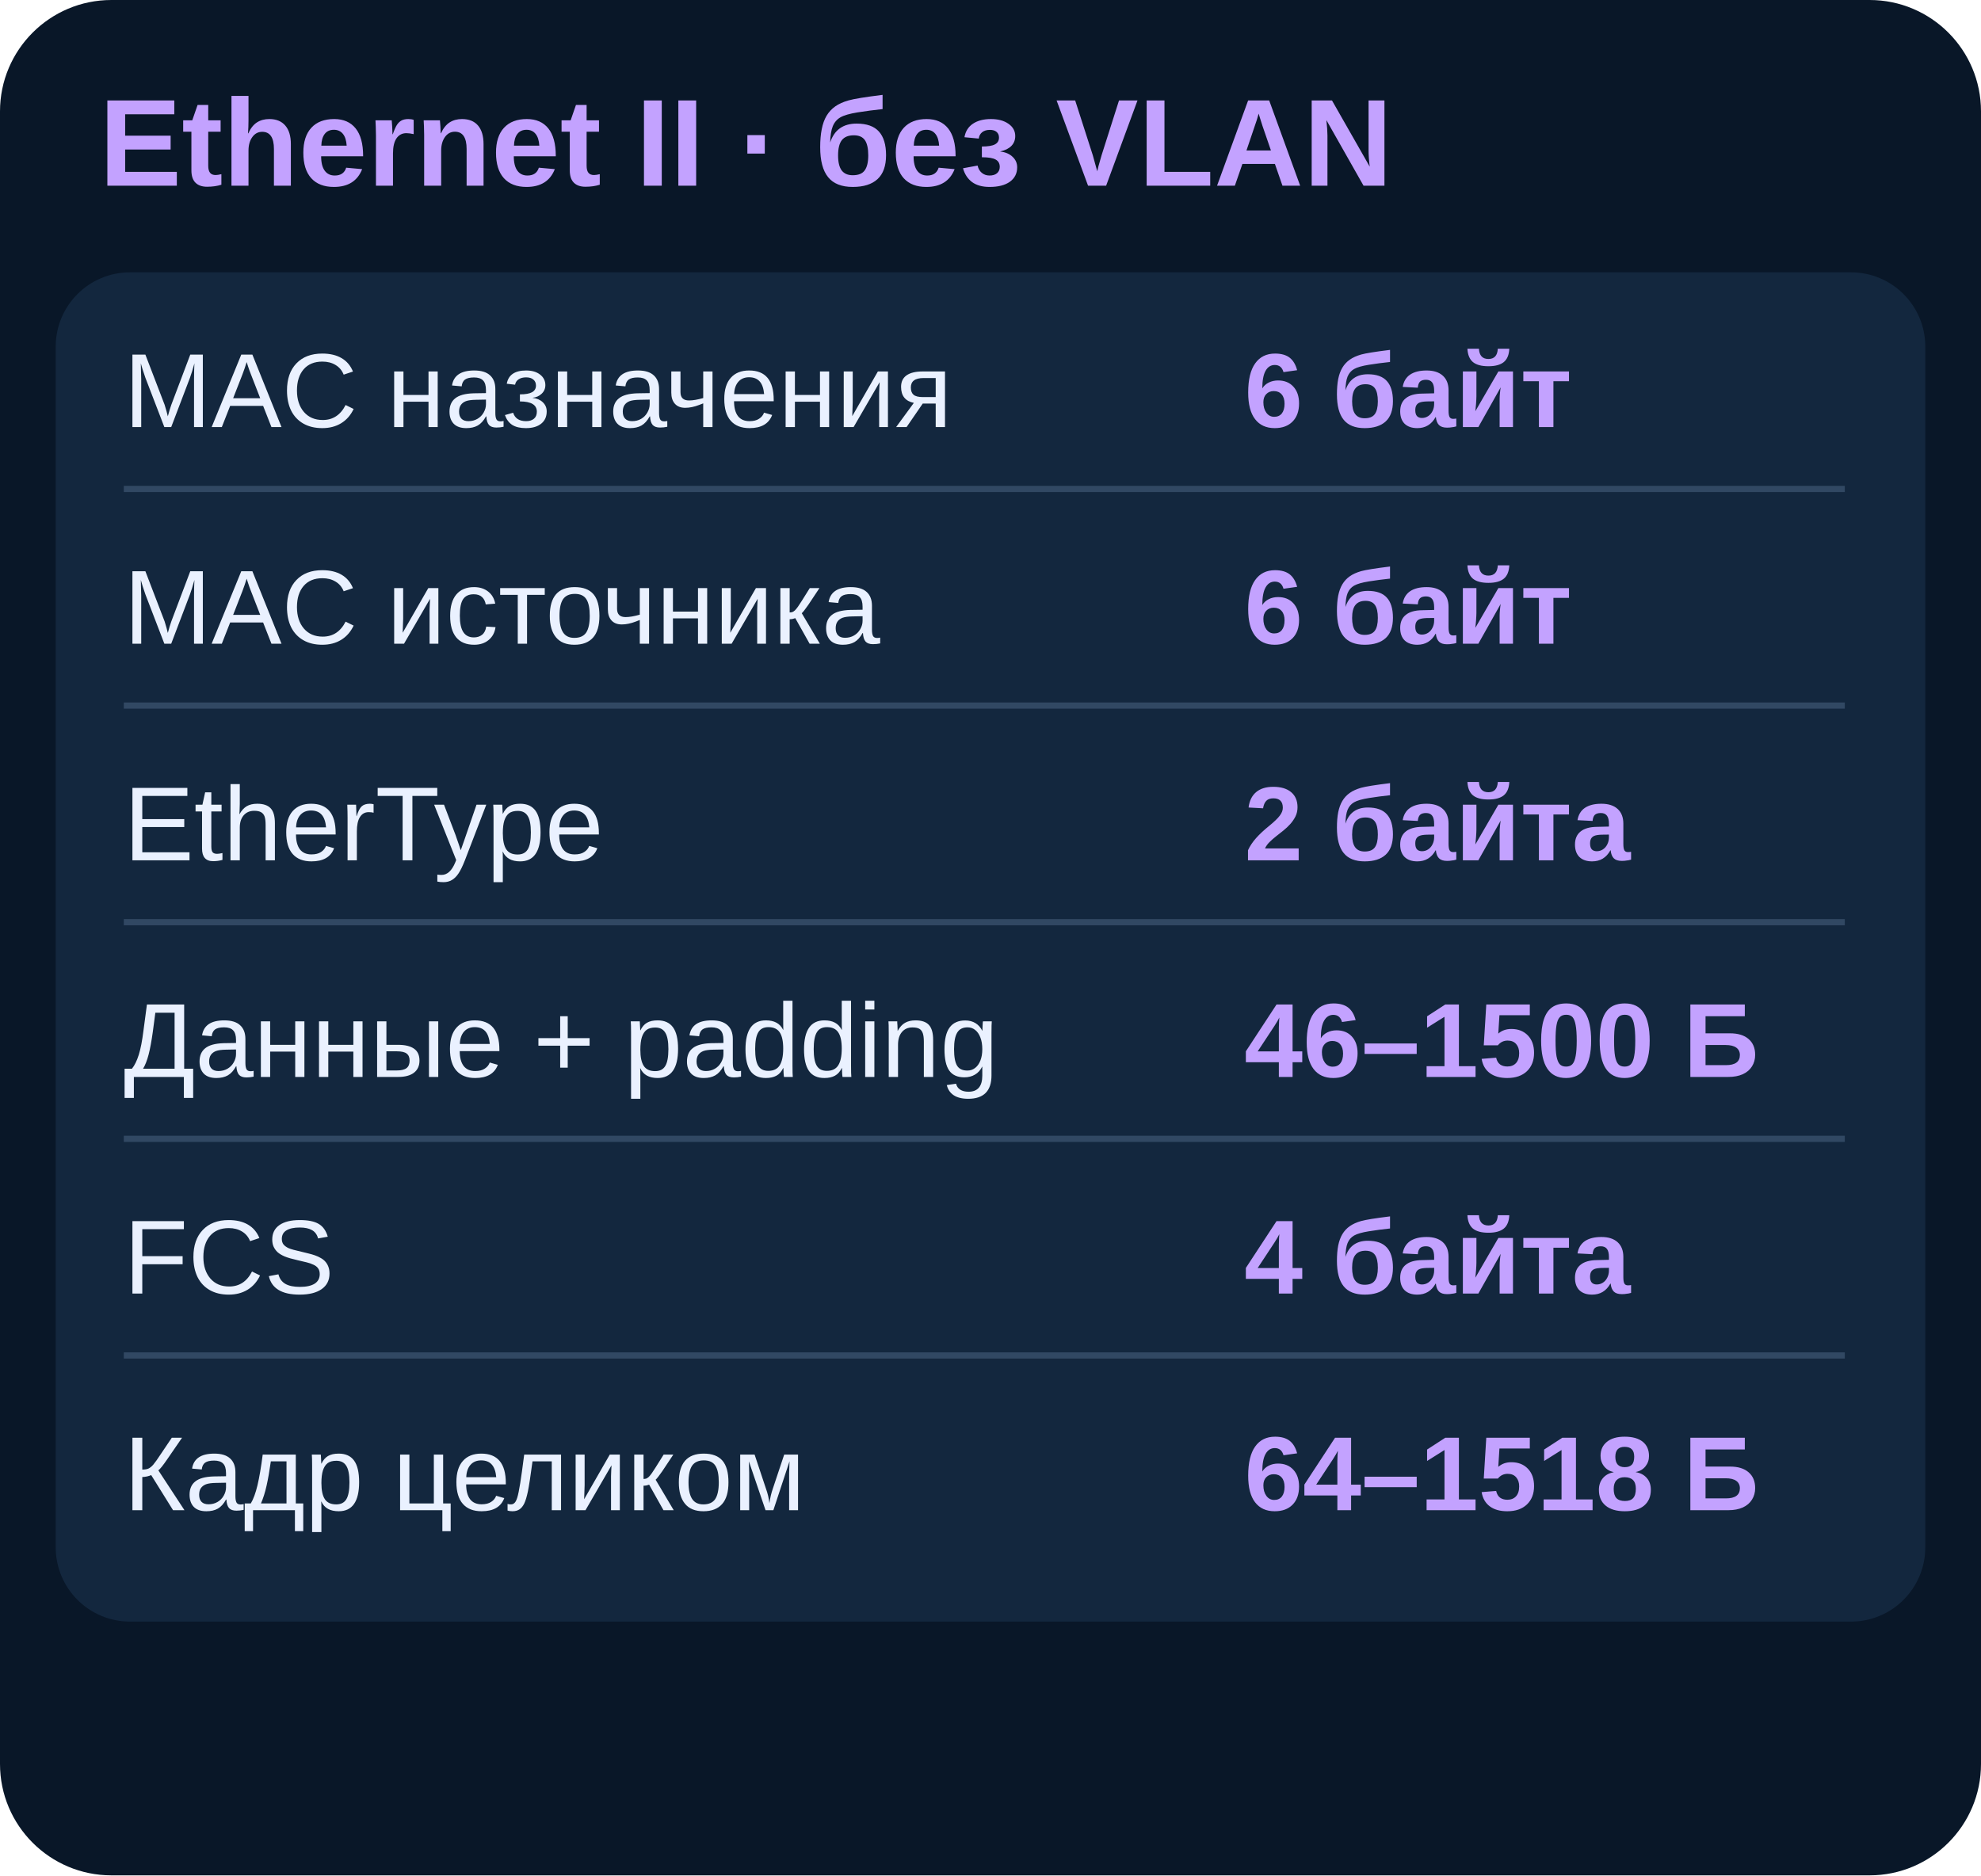
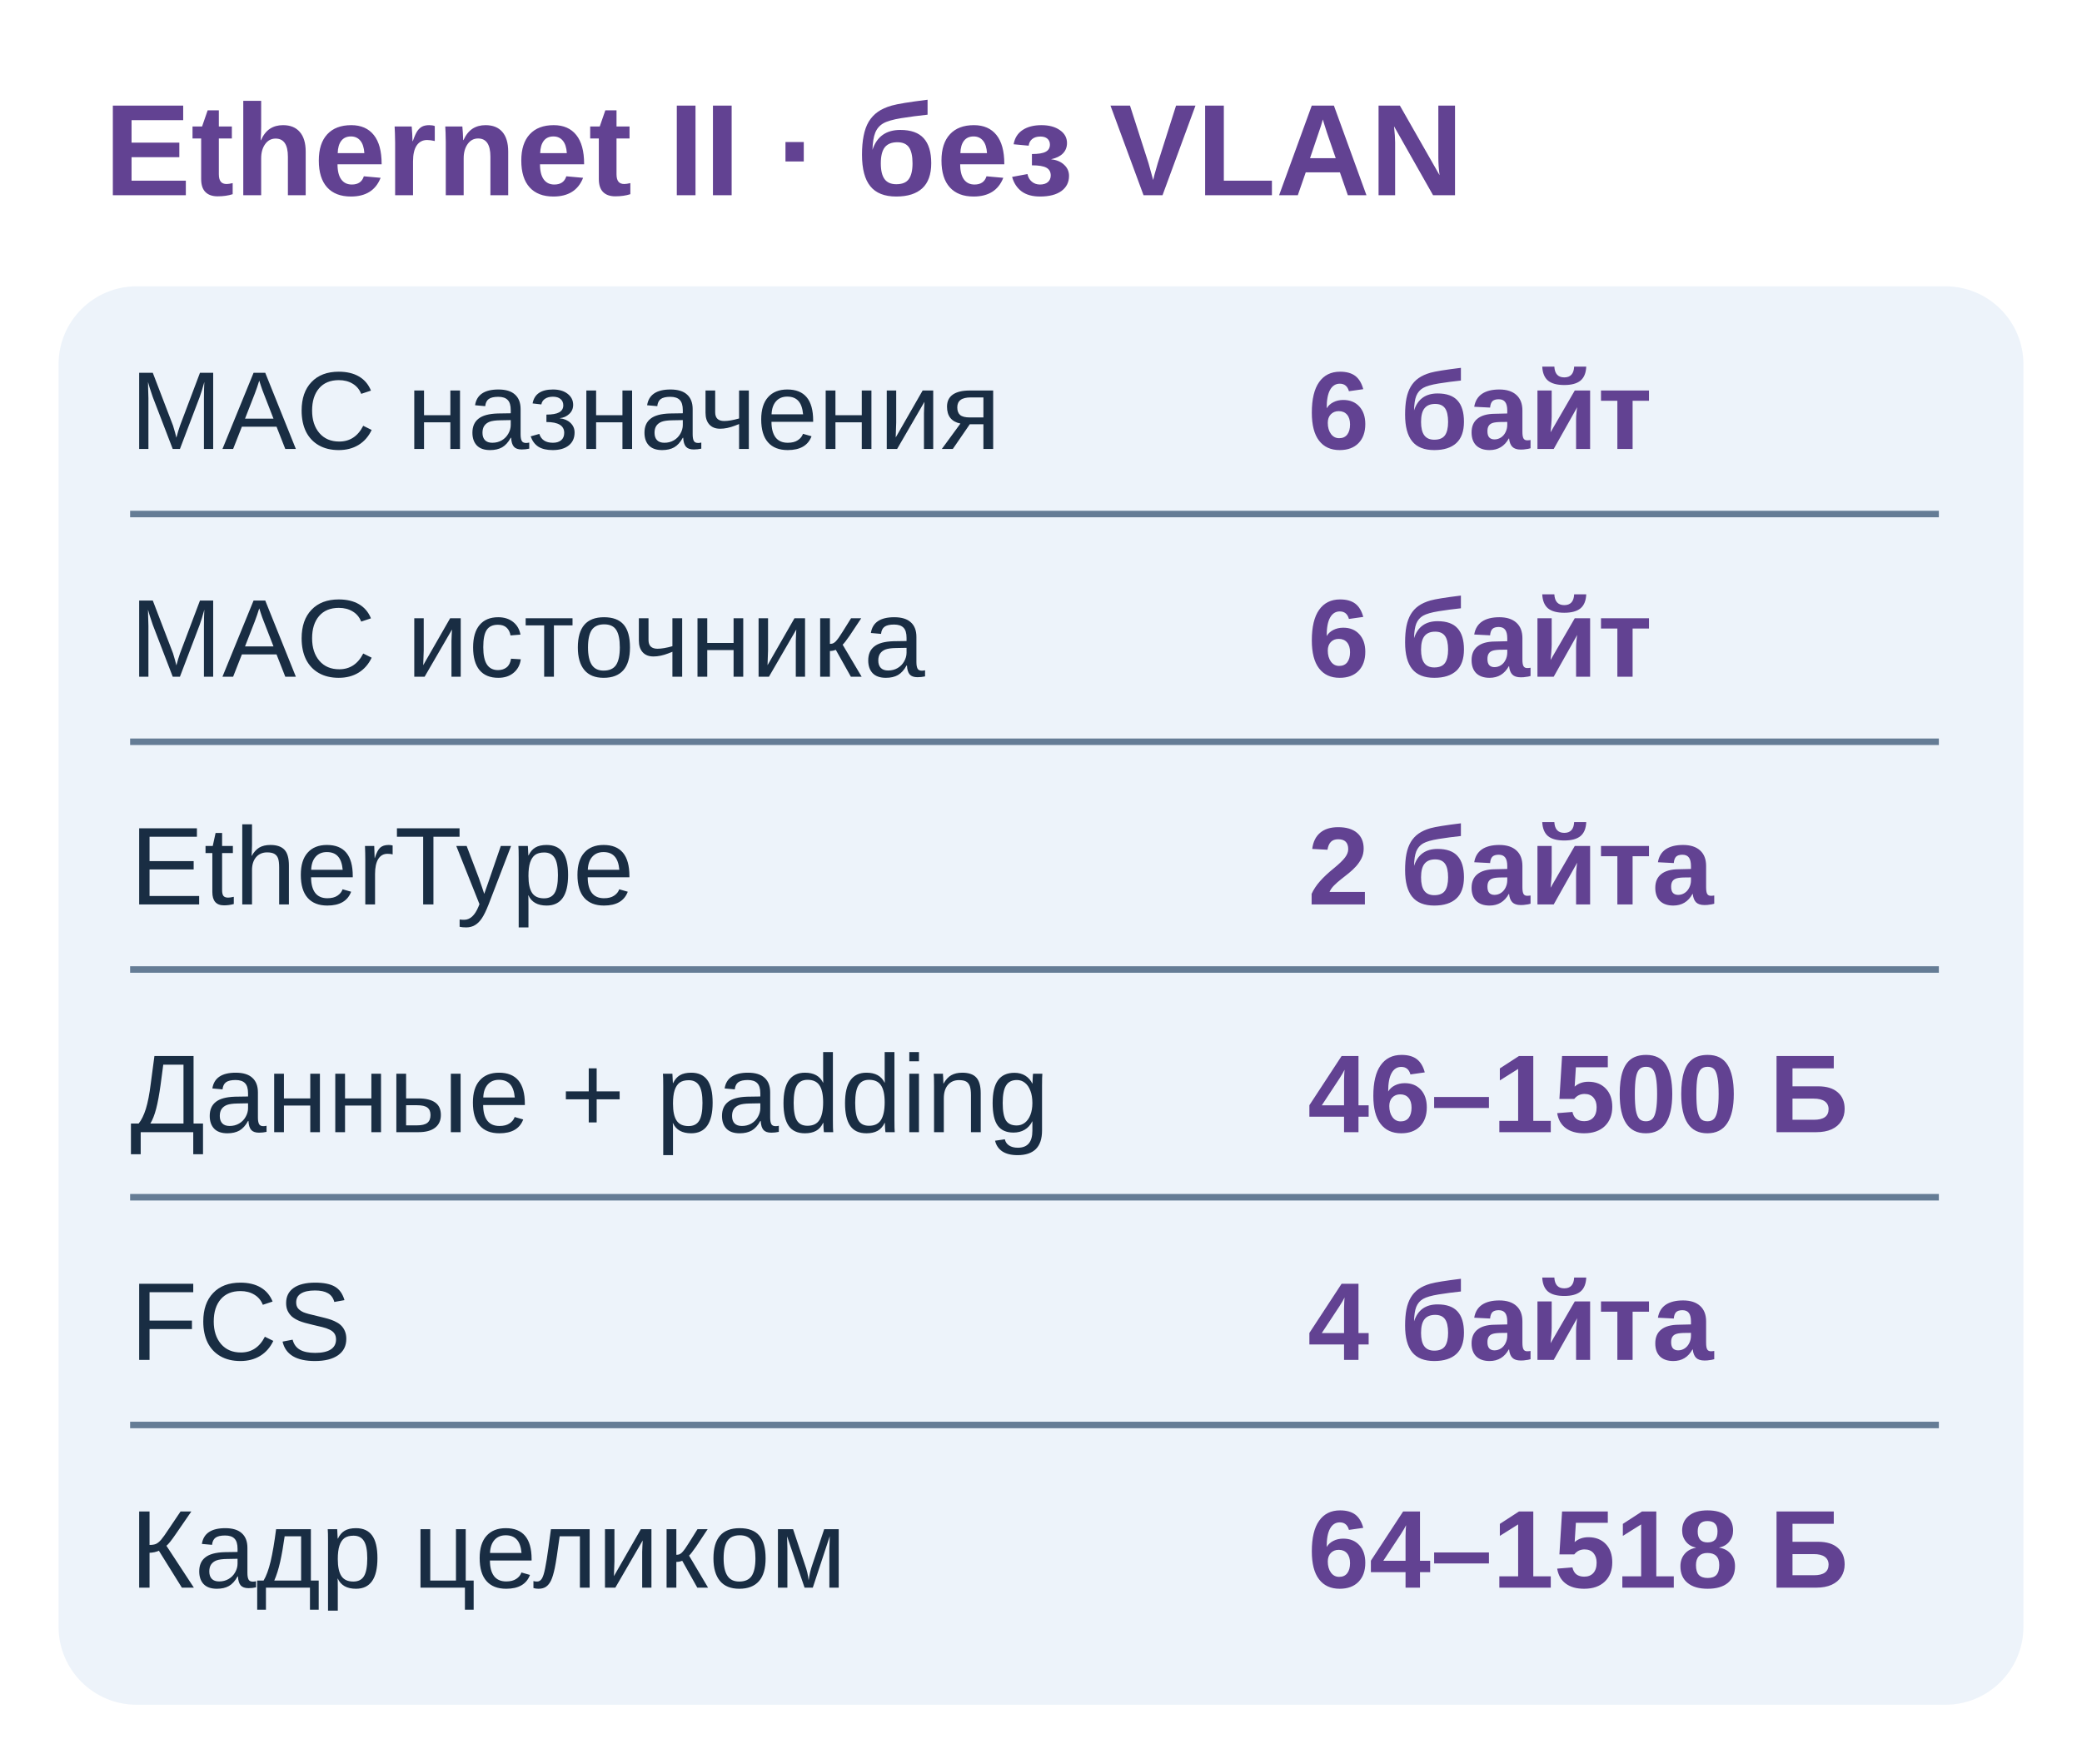
- <svg xmlns="http://www.w3.org/2000/svg" viewBox="0 0 320 303" role="img" aria-labelledby="t">
-   <rect width="320" height="303" rx="18" fill="#091728" />
+ <svg xmlns="http://www.w3.org/2000/svg" viewBox="0 0 320 271" role="img" aria-labelledby="t">
+   <style>:root{--tcpip-ink:#192d43;--tcpip-panel:#edf3fa;--tcpip-route-panel:#fff3dc;--tcpip-line:#506781;--tcpip-rule:#657c95;--tcpip-chip-ink:#142438;--tcpip-application:#205a98;--tcpip-transport:#355e23;--tcpip-internet:#7c4607;--tcpip-link:#624292;--tcpip-application-chip:#c2dfff;--tcpip-transport-chip:#d1ebba;--tcpip-internet-chip:#ffe4b4;--tcpip-link-chip:#e4d7ff;}@media (prefers-color-scheme: dark){:root{--tcpip-ink:#eaf1ff;--tcpip-panel:#13273e;--tcpip-route-panel:#272d3b;--tcpip-line:#a5bbd3;--tcpip-rule:#597491;--tcpip-chip-ink:#142438;--tcpip-application:#80c2ff;--tcpip-transport:#a7df82;--tcpip-internet:#ffc776;--tcpip-link:#cfb4ff;--tcpip-application-chip:#60b5ff;--tcpip-transport-chip:#9ddb70;--tcpip-internet-chip:#ffbd61;--tcpip-link-chip:#c3a2ff;}}</style>
  <g font-family="Arial, sans-serif">
-     <text x="16" y="30" font-size="20" fill="#c3a2ff" font-weight="700">Ethernet II · без VLAN</text>
-     <rect x="9" y="44" width="302" height="218" rx="12" fill="#13273e" />
-     <text x="20" y="69" font-size="17" fill="#eaf1ff" font-weight="400">MAC назначения</text>
-     <text x="201" y="69" font-size="17" fill="#c3a2ff" font-weight="700">6 байт</text>
-     <path d="M20 79h278" stroke="#314863" stroke-width="1" />
-     <text x="20" y="104" font-size="17" fill="#eaf1ff" font-weight="400">MAC источника</text>
-     <text x="201" y="104" font-size="17" fill="#c3a2ff" font-weight="700">6 байт</text>
-     <path d="M20 114h278" stroke="#314863" stroke-width="1" />
-     <text x="20" y="139" font-size="17" fill="#eaf1ff" font-weight="400">EtherType</text>
-     <text x="201" y="139" font-size="17" fill="#c3a2ff" font-weight="700">2 байта</text>
-     <path d="M20 149h278" stroke="#314863" stroke-width="1" />
-     <text x="20" y="174" font-size="17" fill="#eaf1ff" font-weight="400">Данные + padding</text>
-     <text x="201" y="174" font-size="17" fill="#c3a2ff" font-weight="700">46–1500 Б</text>
-     <path d="M20 184h278" stroke="#314863" stroke-width="1" />
-     <text x="20" y="209" font-size="17" fill="#eaf1ff" font-weight="400">FCS</text>
-     <text x="201" y="209" font-size="17" fill="#c3a2ff" font-weight="700">4 байта</text>
-     <path d="M20 219h278" stroke="#314863" stroke-width="1" />
-     <text x="20" y="244" font-size="17" fill="#eaf1ff" font-weight="400">Кадр целиком</text>
-     <text x="201" y="244" font-size="17" fill="#c3a2ff" font-weight="700">64–1518 Б</text>
+     <text x="16" y="30" font-size="20" fill="var(--tcpip-link,#624292)" font-weight="700">Ethernet II · без VLAN</text>
+     <rect x="9" y="44" width="302" height="218" rx="12" fill="var(--tcpip-panel,#edf3fa)" />
+     <text x="20" y="69" font-size="17" fill="var(--tcpip-ink,#192d43)" font-weight="400">MAC назначения</text>
+     <text x="201" y="69" font-size="17" fill="var(--tcpip-link,#624292)" font-weight="700">6 байт</text>
+     <path d="M20 79h278" stroke="var(--tcpip-rule,#657c95)" stroke-width="1" />
+     <text x="20" y="104" font-size="17" fill="var(--tcpip-ink,#192d43)" font-weight="400">MAC источника</text>
+     <text x="201" y="104" font-size="17" fill="var(--tcpip-link,#624292)" font-weight="700">6 байт</text>
+     <path d="M20 114h278" stroke="var(--tcpip-rule,#657c95)" stroke-width="1" />
+     <text x="20" y="139" font-size="17" fill="var(--tcpip-ink,#192d43)" font-weight="400">EtherType</text>
+     <text x="201" y="139" font-size="17" fill="var(--tcpip-link,#624292)" font-weight="700">2 байта</text>
+     <path d="M20 149h278" stroke="var(--tcpip-rule,#657c95)" stroke-width="1" />
+     <text x="20" y="174" font-size="17" fill="var(--tcpip-ink,#192d43)" font-weight="400">Данные + padding</text>
+     <text x="201" y="174" font-size="17" fill="var(--tcpip-link,#624292)" font-weight="700">46–1500 Б</text>
+     <path d="M20 184h278" stroke="var(--tcpip-rule,#657c95)" stroke-width="1" />
+     <text x="20" y="209" font-size="17" fill="var(--tcpip-ink,#192d43)" font-weight="400">FCS</text>
+     <text x="201" y="209" font-size="17" fill="var(--tcpip-link,#624292)" font-weight="700">4 байта</text>
+     <path d="M20 219h278" stroke="var(--tcpip-rule,#657c95)" stroke-width="1" />
+     <text x="20" y="244" font-size="17" fill="var(--tcpip-ink,#192d43)" font-weight="400">Кадр целиком</text>
+     <text x="201" y="244" font-size="17" fill="var(--tcpip-link,#624292)" font-weight="700">64–1518 Б</text>
  </g>
</svg>
